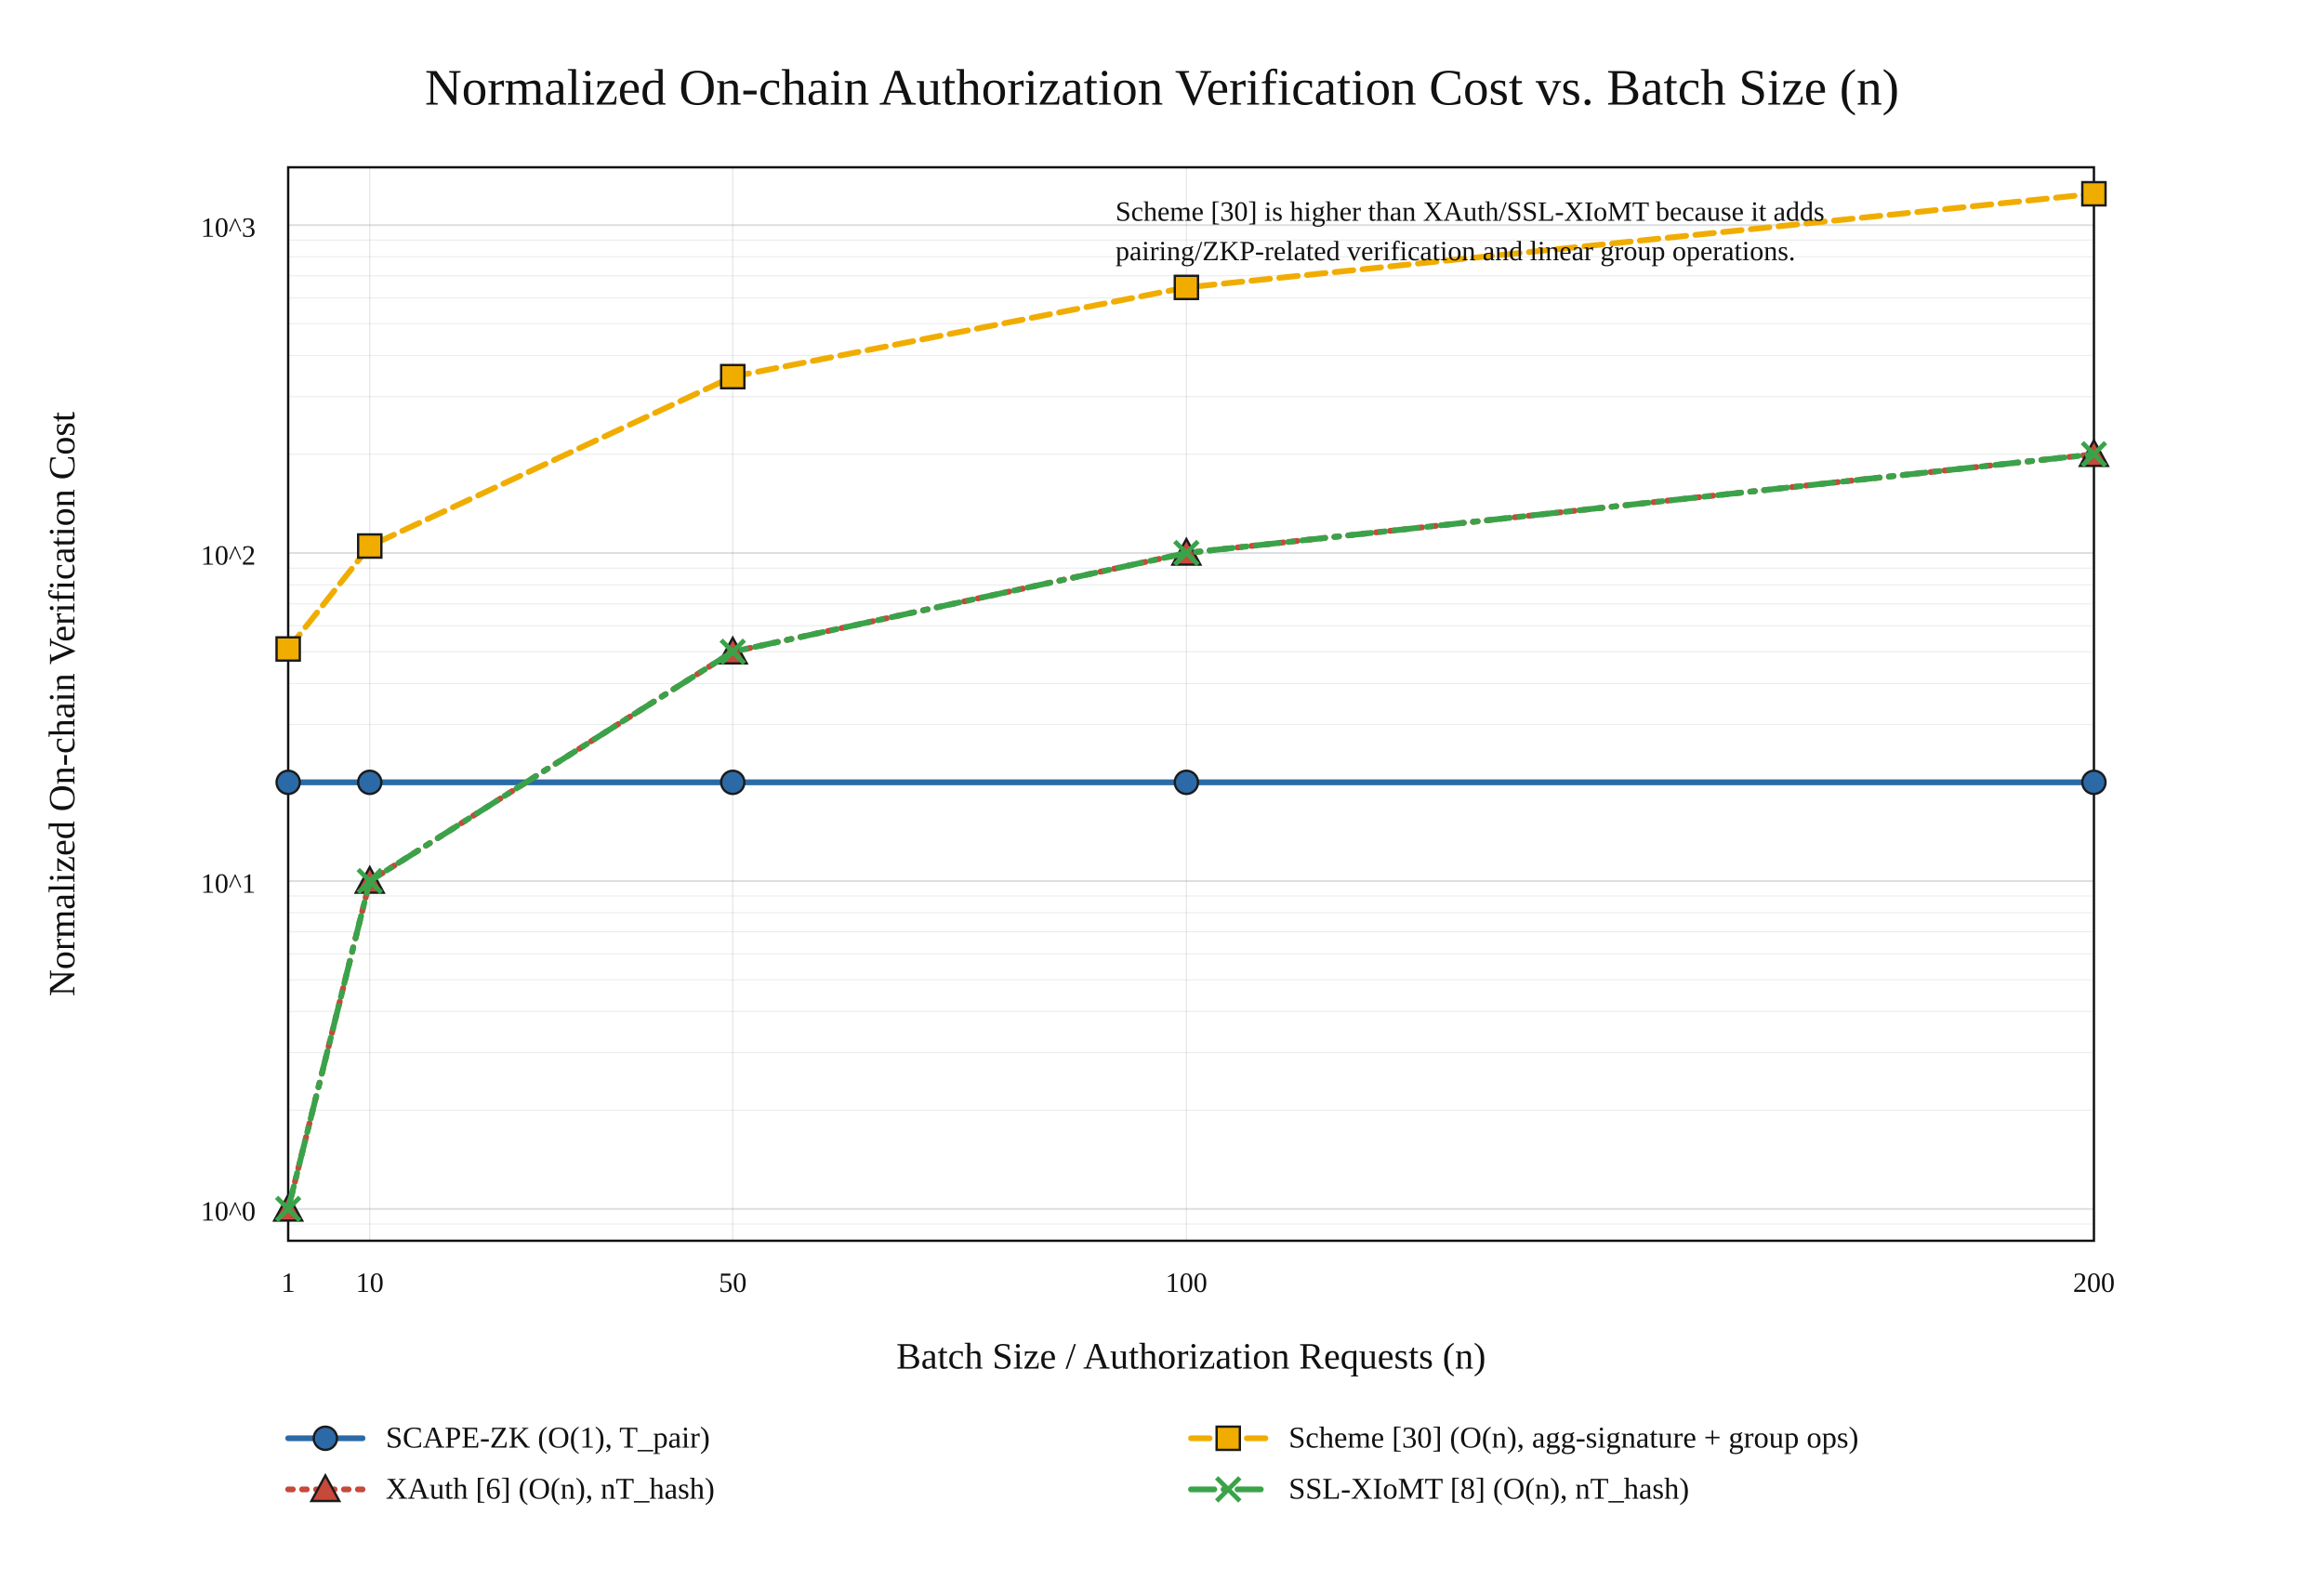
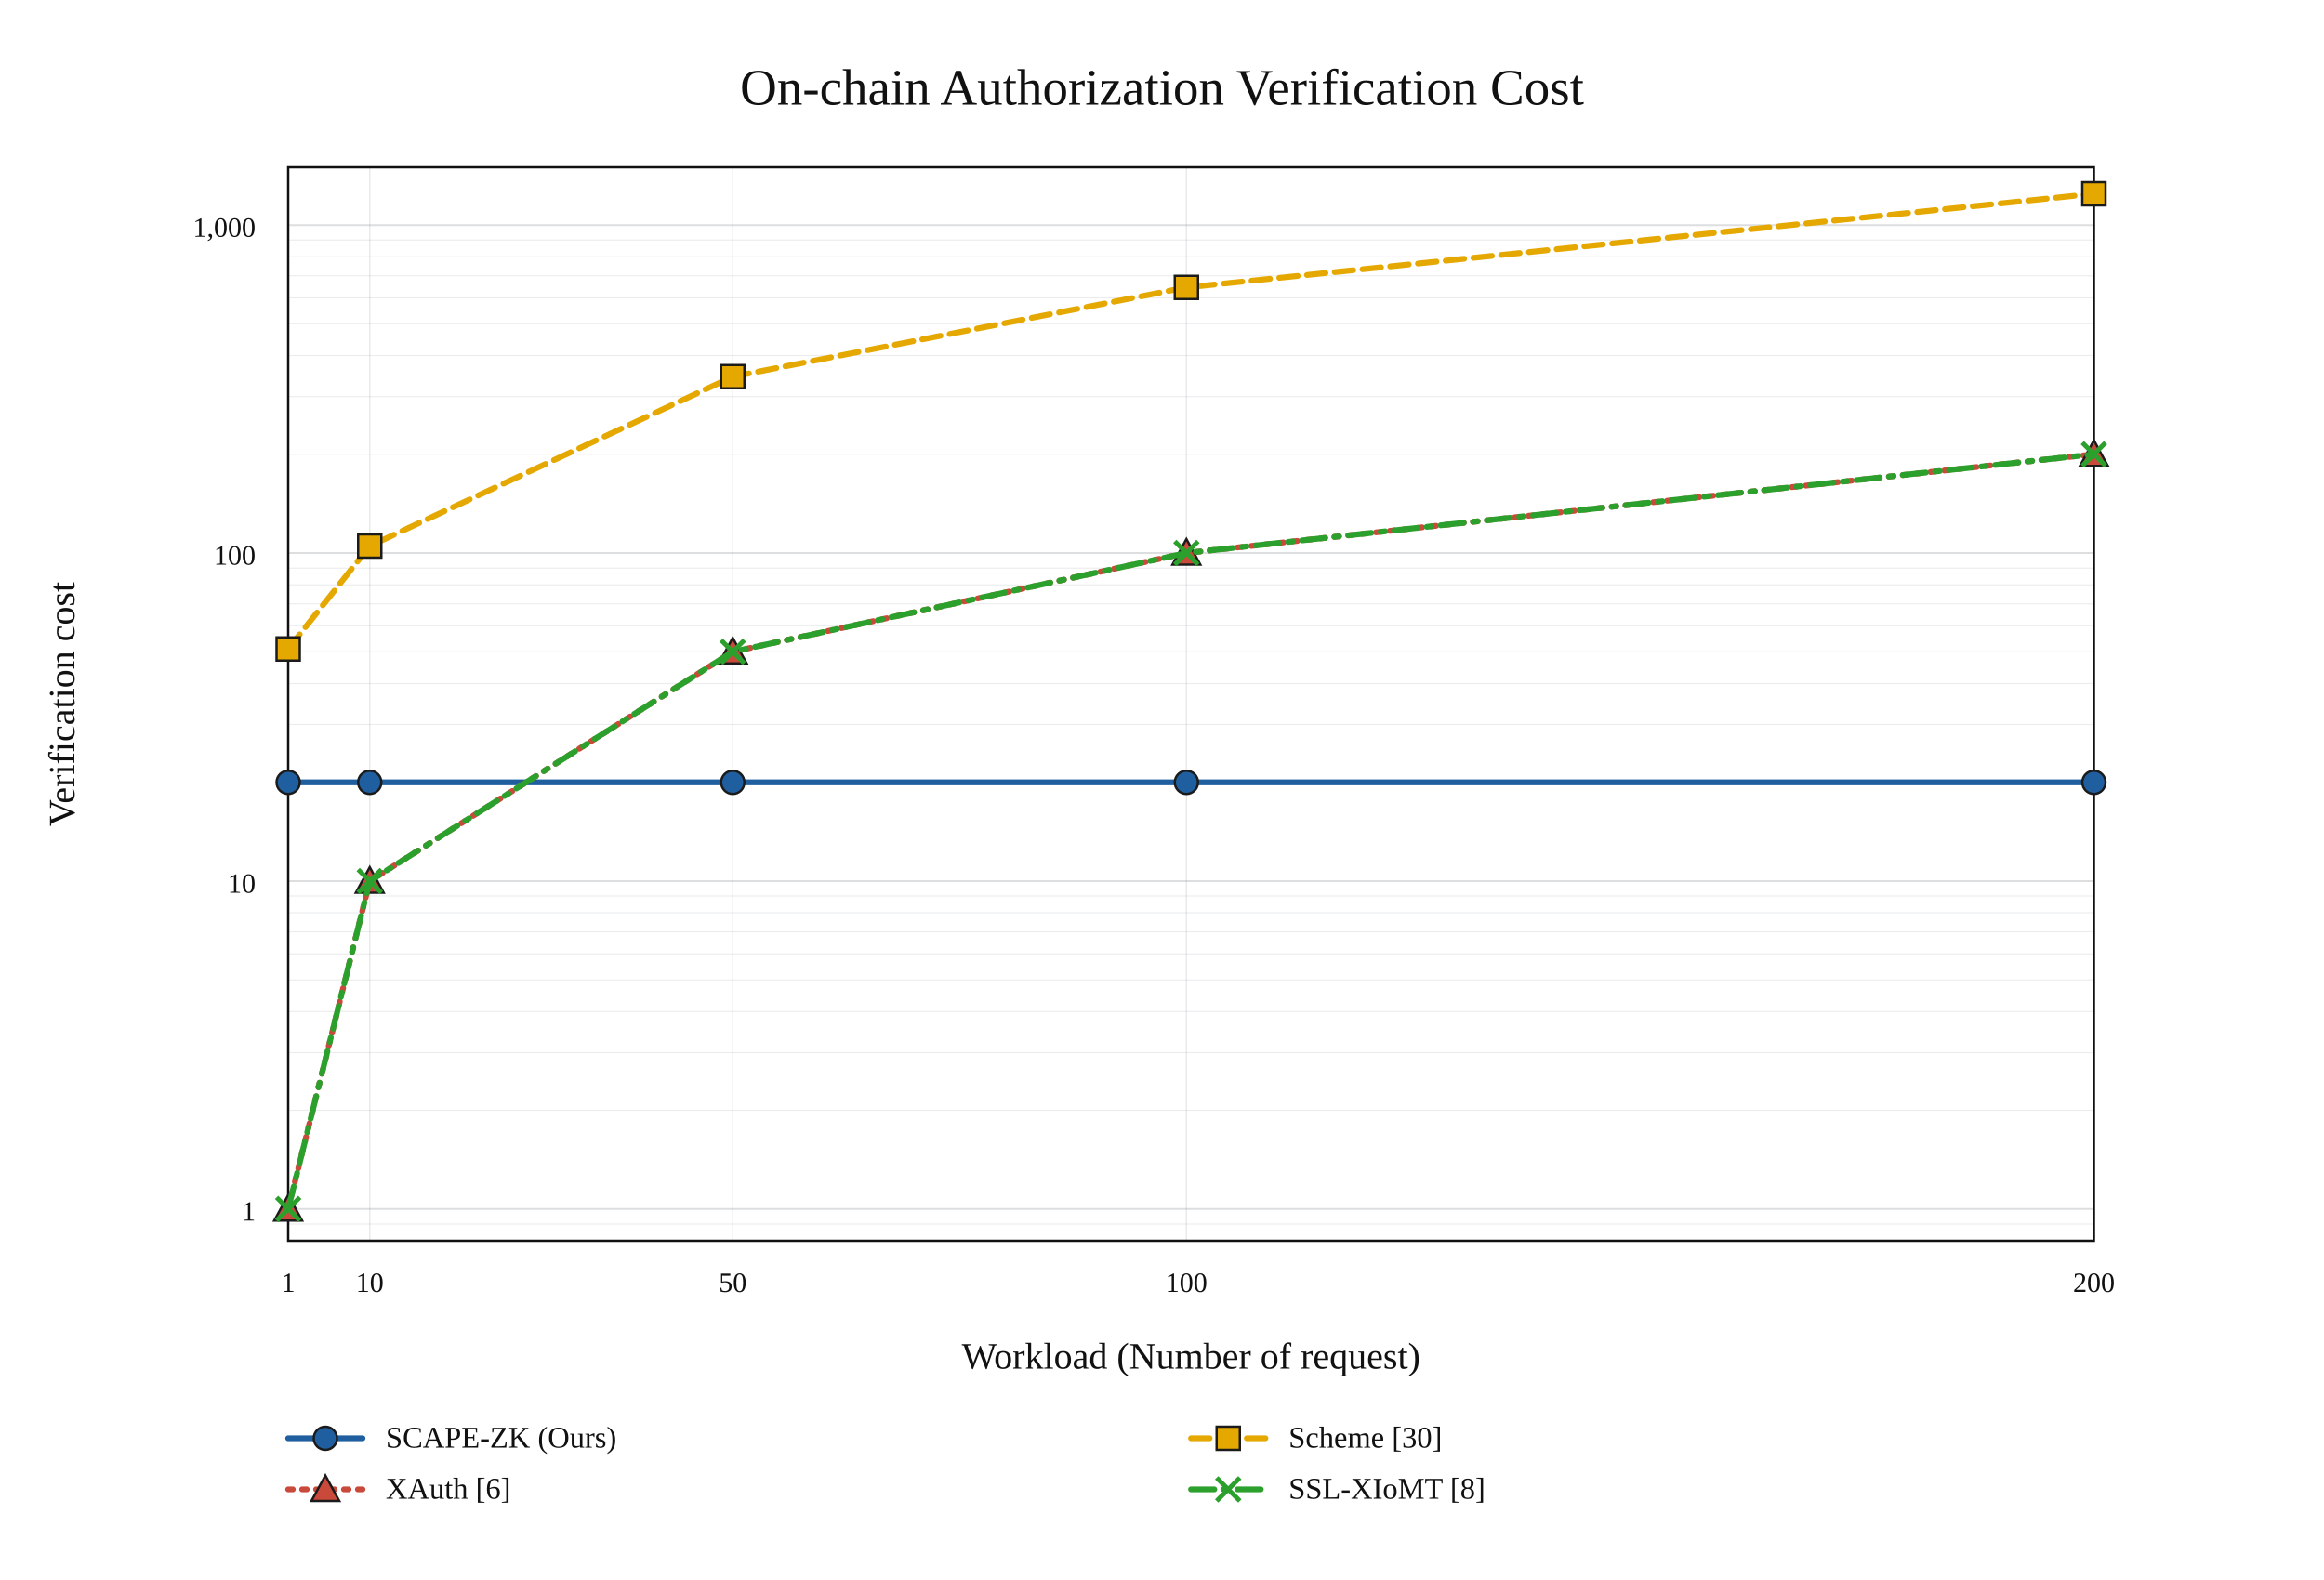
<svg xmlns="http://www.w3.org/2000/svg" width="1000" height="680" viewBox="0 0 1000 680" role="img">
  <rect width="100%" height="100%" fill="#ffffff" />
  <style>
    text { font-family: "Times New Roman", Times, serif; fill: #111111; }
    .title { font-size: 22px; font-weight: 400; }
    .axis-label { font-size: 16px; }
    .tick { font-size: 12px; }
    .legend { font-size: 13px; }
    .note { font-size: 12px; }
  </style>
-   <text x="500.0" y="45" text-anchor="middle" class="title">Normalized On-chain Authorization Verification Cost vs. Batch Size (n)</text>
+   <text x="500.0" y="45" text-anchor="middle" class="title">On-chain Authorization Verification Cost</text>
  <line x1="124" y1="534.0" x2="901" y2="534.0" stroke="#9aa0a6" stroke-width="0.45" opacity="0.2" />
  <line x1="124" y1="526.8" x2="901" y2="526.8" stroke="#9aa0a6" stroke-width="0.45" opacity="0.2" />
  <line x1="124" y1="520.3" x2="901" y2="520.3" stroke="#9aa0a6" stroke-width="0.8" opacity="0.35" />
  <line x1="124" y1="477.8" x2="901" y2="477.8" stroke="#9aa0a6" stroke-width="0.45" opacity="0.2" />
  <line x1="124" y1="453.0" x2="901" y2="453.0" stroke="#9aa0a6" stroke-width="0.45" opacity="0.2" />
  <line x1="124" y1="435.3" x2="901" y2="435.3" stroke="#9aa0a6" stroke-width="0.45" opacity="0.2" />
  <line x1="124" y1="421.7" x2="901" y2="421.7" stroke="#9aa0a6" stroke-width="0.45" opacity="0.2" />
  <line x1="124" y1="410.5" x2="901" y2="410.5" stroke="#9aa0a6" stroke-width="0.45" opacity="0.2" />
  <line x1="124" y1="401.0" x2="901" y2="401.0" stroke="#9aa0a6" stroke-width="0.45" opacity="0.2" />
  <line x1="124" y1="392.8" x2="901" y2="392.8" stroke="#9aa0a6" stroke-width="0.45" opacity="0.2" />
  <line x1="124" y1="385.6" x2="901" y2="385.6" stroke="#9aa0a6" stroke-width="0.45" opacity="0.2" />
  <line x1="124" y1="379.2" x2="901" y2="379.2" stroke="#9aa0a6" stroke-width="0.8" opacity="0.35" />
  <line x1="124" y1="336.7" x2="901" y2="336.7" stroke="#9aa0a6" stroke-width="0.45" opacity="0.2" />
  <line x1="124" y1="311.8" x2="901" y2="311.8" stroke="#9aa0a6" stroke-width="0.45" opacity="0.2" />
  <line x1="124" y1="294.2" x2="901" y2="294.2" stroke="#9aa0a6" stroke-width="0.45" opacity="0.2" />
  <line x1="124" y1="280.5" x2="901" y2="280.5" stroke="#9aa0a6" stroke-width="0.45" opacity="0.2" />
  <line x1="124" y1="269.3" x2="901" y2="269.3" stroke="#9aa0a6" stroke-width="0.45" opacity="0.2" />
  <line x1="124" y1="259.9" x2="901" y2="259.9" stroke="#9aa0a6" stroke-width="0.45" opacity="0.2" />
  <line x1="124" y1="251.7" x2="901" y2="251.7" stroke="#9aa0a6" stroke-width="0.45" opacity="0.2" />
  <line x1="124" y1="244.5" x2="901" y2="244.5" stroke="#9aa0a6" stroke-width="0.45" opacity="0.2" />
  <line x1="124" y1="238.0" x2="901" y2="238.0" stroke="#9aa0a6" stroke-width="0.8" opacity="0.35" />
  <line x1="124" y1="195.5" x2="901" y2="195.5" stroke="#9aa0a6" stroke-width="0.45" opacity="0.2" />
  <line x1="124" y1="170.7" x2="901" y2="170.7" stroke="#9aa0a6" stroke-width="0.45" opacity="0.2" />
  <line x1="124" y1="153.0" x2="901" y2="153.0" stroke="#9aa0a6" stroke-width="0.45" opacity="0.2" />
  <line x1="124" y1="139.3" x2="901" y2="139.3" stroke="#9aa0a6" stroke-width="0.45" opacity="0.2" />
  <line x1="124" y1="128.2" x2="901" y2="128.2" stroke="#9aa0a6" stroke-width="0.45" opacity="0.2" />
  <line x1="124" y1="118.7" x2="901" y2="118.7" stroke="#9aa0a6" stroke-width="0.45" opacity="0.2" />
  <line x1="124" y1="110.5" x2="901" y2="110.5" stroke="#9aa0a6" stroke-width="0.45" opacity="0.2" />
  <line x1="124" y1="103.3" x2="901" y2="103.3" stroke="#9aa0a6" stroke-width="0.45" opacity="0.2" />
  <line x1="124" y1="96.9" x2="901" y2="96.9" stroke="#9aa0a6" stroke-width="0.8" opacity="0.35" />
  <line x1="124.0" y1="72" x2="124.0" y2="534" stroke="#9aa0a6" stroke-width="0.55" opacity="0.25" />
  <line x1="159.1" y1="72" x2="159.1" y2="534" stroke="#9aa0a6" stroke-width="0.55" opacity="0.25" />
  <line x1="315.3" y1="72" x2="315.3" y2="534" stroke="#9aa0a6" stroke-width="0.55" opacity="0.25" />
  <line x1="510.5" y1="72" x2="510.5" y2="534" stroke="#9aa0a6" stroke-width="0.55" opacity="0.25" />
  <line x1="901.0" y1="72" x2="901.0" y2="534" stroke="#9aa0a6" stroke-width="0.55" opacity="0.25" />
  <rect x="124" y="72" width="777" height="462" fill="none" stroke="#111111" stroke-width="1" />
-   <text x="110" y="525.3" text-anchor="end" class="tick">10^0</text>
-   <text x="110" y="384.2" text-anchor="end" class="tick">10^1</text>
-   <text x="110" y="243.0" text-anchor="end" class="tick">10^2</text>
-   <text x="110" y="101.9" text-anchor="end" class="tick">10^3</text>
+   <text x="110" y="525.3" text-anchor="end" class="tick">1</text>
+   <text x="110" y="384.2" text-anchor="end" class="tick">10</text>
+   <text x="110" y="243.0" text-anchor="end" class="tick">100</text>
+   <text x="110" y="101.9" text-anchor="end" class="tick">1,000</text>
  <text x="124.0" y="556" text-anchor="middle" class="tick">1</text>
  <text x="159.1" y="556" text-anchor="middle" class="tick">10</text>
  <text x="315.3" y="556" text-anchor="middle" class="tick">50</text>
  <text x="510.5" y="556" text-anchor="middle" class="tick">100</text>
  <text x="901.0" y="556" text-anchor="middle" class="tick">200</text>
-   <text x="512.5" y="589" text-anchor="middle" class="axis-label">Batch Size / Authorization Requests (n)</text>
-   <text x="32" y="303.0" text-anchor="middle" class="axis-label" transform="rotate(-90 32 303.0)">Normalized On-chain Verification Cost</text>
-   <polyline points="124.0,336.7 159.1,336.7 315.3,336.7 510.5,336.7 901.0,336.7" fill="none" stroke="#2b6aa6" stroke-width="2.5" stroke-linecap="round" stroke-linejoin="round" />
-   <circle cx="124.0" cy="336.7" r="5" fill="#2b6aa6" stroke="#1b1b1b" stroke-width="1" />
-   <circle cx="159.1" cy="336.7" r="5" fill="#2b6aa6" stroke="#1b1b1b" stroke-width="1" />
-   <circle cx="315.3" cy="336.7" r="5" fill="#2b6aa6" stroke="#1b1b1b" stroke-width="1" />
-   <circle cx="510.5" cy="336.7" r="5" fill="#2b6aa6" stroke="#1b1b1b" stroke-width="1" />
-   <circle cx="901.0" cy="336.7" r="5" fill="#2b6aa6" stroke="#1b1b1b" stroke-width="1" />
-   <polyline points="124.0,279.3 159.1,235.0 315.3,162.1 510.5,123.7 901.0,83.4" fill="none" stroke="#f0ad00" stroke-width="2.5" stroke-dasharray="8 4" stroke-linecap="round" stroke-linejoin="round" />
-   <rect x="119.0" y="274.3" width="10" height="10" fill="#f0ad00" stroke="#1b1b1b" stroke-width="1" />
-   <rect x="154.1" y="230.0" width="10" height="10" fill="#f0ad00" stroke="#1b1b1b" stroke-width="1" />
-   <rect x="310.3" y="157.1" width="10" height="10" fill="#f0ad00" stroke="#1b1b1b" stroke-width="1" />
-   <rect x="505.5" y="118.7" width="10" height="10" fill="#f0ad00" stroke="#1b1b1b" stroke-width="1" />
-   <rect x="896.0" y="78.4" width="10" height="10" fill="#f0ad00" stroke="#1b1b1b" stroke-width="1" />
-   <polyline points="124.0,520.3 159.1,379.2 315.3,280.5 510.5,238.0 901.0,195.5" fill="none" stroke="#c7493a" stroke-width="2.5" stroke-dasharray="2 4" stroke-linecap="round" stroke-linejoin="round" />
-   <polygon points="124.0,514.3 118.0,525.3 130.0,525.3" fill="#c7493a" stroke="#1b1b1b" stroke-width="1" />
-   <polygon points="159.1,373.2 153.1,384.2 165.1,384.2" fill="#c7493a" stroke="#1b1b1b" stroke-width="1" />
-   <polygon points="315.3,274.5 309.3,285.5 321.3,285.5" fill="#c7493a" stroke="#1b1b1b" stroke-width="1" />
-   <polygon points="510.5,232.0 504.5,243.0 516.5,243.0" fill="#c7493a" stroke="#1b1b1b" stroke-width="1" />
-   <polygon points="901.0,189.5 895.0,200.5 907.0,200.5" fill="#c7493a" stroke="#1b1b1b" stroke-width="1" />
-   <polyline points="124.0,520.3 159.1,379.2 315.3,280.5 510.5,238.0 901.0,195.5" fill="none" stroke="#3aa34a" stroke-width="2.5" stroke-dasharray="10 4 2 4" stroke-linecap="round" stroke-linejoin="round" />
-   <line x1="119.0" y1="515.3" x2="129.0" y2="525.3" stroke="#3aa34a" stroke-width="2" />
-   <line x1="119.0" y1="525.3" x2="129.0" y2="515.3" stroke="#3aa34a" stroke-width="2" />
-   <line x1="154.1" y1="374.2" x2="164.1" y2="384.2" stroke="#3aa34a" stroke-width="2" />
-   <line x1="154.1" y1="384.2" x2="164.1" y2="374.2" stroke="#3aa34a" stroke-width="2" />
-   <line x1="310.3" y1="275.5" x2="320.3" y2="285.5" stroke="#3aa34a" stroke-width="2" />
-   <line x1="310.3" y1="285.5" x2="320.3" y2="275.5" stroke="#3aa34a" stroke-width="2" />
-   <line x1="505.5" y1="233.0" x2="515.5" y2="243.0" stroke="#3aa34a" stroke-width="2" />
-   <line x1="505.5" y1="243.0" x2="515.5" y2="233.0" stroke="#3aa34a" stroke-width="2" />
-   <line x1="896.0" y1="190.5" x2="906.0" y2="200.5" stroke="#3aa34a" stroke-width="2" />
-   <line x1="896.0" y1="200.5" x2="906.0" y2="190.5" stroke="#3aa34a" stroke-width="2" />
-   <text x="480" y="95" class="note">Scheme [30] is higher than XAuth/SSL-XIoMT because it adds</text>
-   <text x="480" y="112" class="note">pairing/ZKP-related verification and linear group operations.</text>
-   <line x1="124.0" y1="619" x2="156.0" y2="619" stroke="#2b6aa6" stroke-width="2.5" stroke-linecap="round" />
-   <circle cx="140.0" cy="619.0" r="5" fill="#2b6aa6" stroke="#1b1b1b" stroke-width="1" />
-   <text x="166.0" y="623" class="legend">SCAPE-ZK (O(1), T_pair)</text>
-   <line x1="512.5" y1="619" x2="544.5" y2="619" stroke="#f0ad00" stroke-width="2.5" stroke-dasharray="8 4" stroke-linecap="round" />
-   <rect x="523.5" y="614.0" width="10" height="10" fill="#f0ad00" stroke="#1b1b1b" stroke-width="1" />
-   <text x="554.5" y="623" class="legend">Scheme [30] (O(n), agg-signature + group ops)</text>
-   <line x1="124.0" y1="641" x2="156.0" y2="641" stroke="#c7493a" stroke-width="2.5" stroke-dasharray="2 4" stroke-linecap="round" />
-   <polygon points="140.0,635.0 134.0,646.0 146.0,646.0" fill="#c7493a" stroke="#1b1b1b" stroke-width="1" />
-   <text x="166.0" y="645" class="legend">XAuth [6] (O(n), nT_hash)</text>
-   <line x1="512.5" y1="641" x2="544.5" y2="641" stroke="#3aa34a" stroke-width="2.5" stroke-dasharray="10 4 2 4" stroke-linecap="round" />
-   <line x1="523.5" y1="636.0" x2="533.5" y2="646.0" stroke="#3aa34a" stroke-width="2" />
-   <line x1="523.5" y1="646.0" x2="533.5" y2="636.0" stroke="#3aa34a" stroke-width="2" />
-   <text x="554.5" y="645" class="legend">SSL-XIoMT [8] (O(n), nT_hash)</text>
+   <text x="512.5" y="589" text-anchor="middle" class="axis-label">Workload (Number of request)</text>
+   <text x="32" y="303.0" text-anchor="middle" class="axis-label" transform="rotate(-90 32 303.0)">Verification cost</text>
+   <polyline points="124.0,336.7 159.1,336.7 315.3,336.7 510.5,336.7 901.0,336.7" fill="none" stroke="#1f5f9f" stroke-width="2.5" stroke-linecap="round" stroke-linejoin="round" />
+   <circle cx="124.0" cy="336.7" r="5" fill="#1f5f9f" stroke="#1b1b1b" stroke-width="1" />
+   <circle cx="159.1" cy="336.7" r="5" fill="#1f5f9f" stroke="#1b1b1b" stroke-width="1" />
+   <circle cx="315.3" cy="336.7" r="5" fill="#1f5f9f" stroke="#1b1b1b" stroke-width="1" />
+   <circle cx="510.5" cy="336.7" r="5" fill="#1f5f9f" stroke="#1b1b1b" stroke-width="1" />
+   <circle cx="901.0" cy="336.7" r="5" fill="#1f5f9f" stroke="#1b1b1b" stroke-width="1" />
+   <polyline points="124.0,279.3 159.1,235.0 315.3,162.1 510.5,123.7 901.0,83.4" fill="none" stroke="#e5a800" stroke-width="2.5" stroke-dasharray="8 4" stroke-linecap="round" stroke-linejoin="round" />
+   <rect x="119.0" y="274.3" width="10" height="10" fill="#e5a800" stroke="#1b1b1b" stroke-width="1" />
+   <rect x="154.1" y="230.0" width="10" height="10" fill="#e5a800" stroke="#1b1b1b" stroke-width="1" />
+   <rect x="310.3" y="157.1" width="10" height="10" fill="#e5a800" stroke="#1b1b1b" stroke-width="1" />
+   <rect x="505.5" y="118.7" width="10" height="10" fill="#e5a800" stroke="#1b1b1b" stroke-width="1" />
+   <rect x="896.0" y="78.4" width="10" height="10" fill="#e5a800" stroke="#1b1b1b" stroke-width="1" />
+   <polyline points="124.0,520.3 159.1,379.2 315.3,280.5 510.5,238.0 901.0,195.5" fill="none" stroke="#c94a3b" stroke-width="2.5" stroke-dasharray="2 4" stroke-linecap="round" stroke-linejoin="round" />
+   <polygon points="124.0,514.3 118.0,525.3 130.0,525.3" fill="#c94a3b" stroke="#1b1b1b" stroke-width="1" />
+   <polygon points="159.1,373.2 153.1,384.2 165.1,384.2" fill="#c94a3b" stroke="#1b1b1b" stroke-width="1" />
+   <polygon points="315.3,274.5 309.3,285.5 321.3,285.5" fill="#c94a3b" stroke="#1b1b1b" stroke-width="1" />
+   <polygon points="510.5,232.0 504.5,243.0 516.5,243.0" fill="#c94a3b" stroke="#1b1b1b" stroke-width="1" />
+   <polygon points="901.0,189.5 895.0,200.5 907.0,200.5" fill="#c94a3b" stroke="#1b1b1b" stroke-width="1" />
+   <polyline points="124.0,520.3 159.1,379.2 315.3,280.5 510.5,238.0 901.0,195.5" fill="none" stroke="#2ca02c" stroke-width="2.5" stroke-dasharray="10 4 2 4" stroke-linecap="round" stroke-linejoin="round" />
+   <line x1="119.0" y1="515.3" x2="129.0" y2="525.3" stroke="#2ca02c" stroke-width="2" />
+   <line x1="119.0" y1="525.3" x2="129.0" y2="515.3" stroke="#2ca02c" stroke-width="2" />
+   <line x1="154.1" y1="374.2" x2="164.1" y2="384.2" stroke="#2ca02c" stroke-width="2" />
+   <line x1="154.1" y1="384.2" x2="164.1" y2="374.2" stroke="#2ca02c" stroke-width="2" />
+   <line x1="310.3" y1="275.5" x2="320.3" y2="285.5" stroke="#2ca02c" stroke-width="2" />
+   <line x1="310.3" y1="285.5" x2="320.3" y2="275.5" stroke="#2ca02c" stroke-width="2" />
+   <line x1="505.5" y1="233.0" x2="515.5" y2="243.0" stroke="#2ca02c" stroke-width="2" />
+   <line x1="505.5" y1="243.0" x2="515.5" y2="233.0" stroke="#2ca02c" stroke-width="2" />
+   <line x1="896.0" y1="190.5" x2="906.0" y2="200.5" stroke="#2ca02c" stroke-width="2" />
+   <line x1="896.0" y1="200.5" x2="906.0" y2="190.5" stroke="#2ca02c" stroke-width="2" />
+   <line x1="124.0" y1="619" x2="156.0" y2="619" stroke="#1f5f9f" stroke-width="2.5" stroke-linecap="round" />
+   <circle cx="140.0" cy="619.0" r="5" fill="#1f5f9f" stroke="#1b1b1b" stroke-width="1" />
+   <text x="166.0" y="623" class="legend">SCAPE-ZK (Ours)</text>
+   <line x1="512.5" y1="619" x2="544.5" y2="619" stroke="#e5a800" stroke-width="2.5" stroke-dasharray="8 4" stroke-linecap="round" />
+   <rect x="523.5" y="614.0" width="10" height="10" fill="#e5a800" stroke="#1b1b1b" stroke-width="1" />
+   <text x="554.5" y="623" class="legend">Scheme [30]</text>
+   <line x1="124.0" y1="641" x2="156.0" y2="641" stroke="#c94a3b" stroke-width="2.5" stroke-dasharray="2 4" stroke-linecap="round" />
+   <polygon points="140.0,635.0 134.0,646.0 146.0,646.0" fill="#c94a3b" stroke="#1b1b1b" stroke-width="1" />
+   <text x="166.0" y="645" class="legend">XAuth [6]</text>
+   <line x1="512.5" y1="641" x2="544.5" y2="641" stroke="#2ca02c" stroke-width="2.5" stroke-dasharray="10 4 2 4" stroke-linecap="round" />
+   <line x1="523.5" y1="636.0" x2="533.5" y2="646.0" stroke="#2ca02c" stroke-width="2" />
+   <line x1="523.5" y1="646.0" x2="533.5" y2="636.0" stroke="#2ca02c" stroke-width="2" />
+   <text x="554.5" y="645" class="legend">SSL-XIoMT [8]</text>
</svg>
